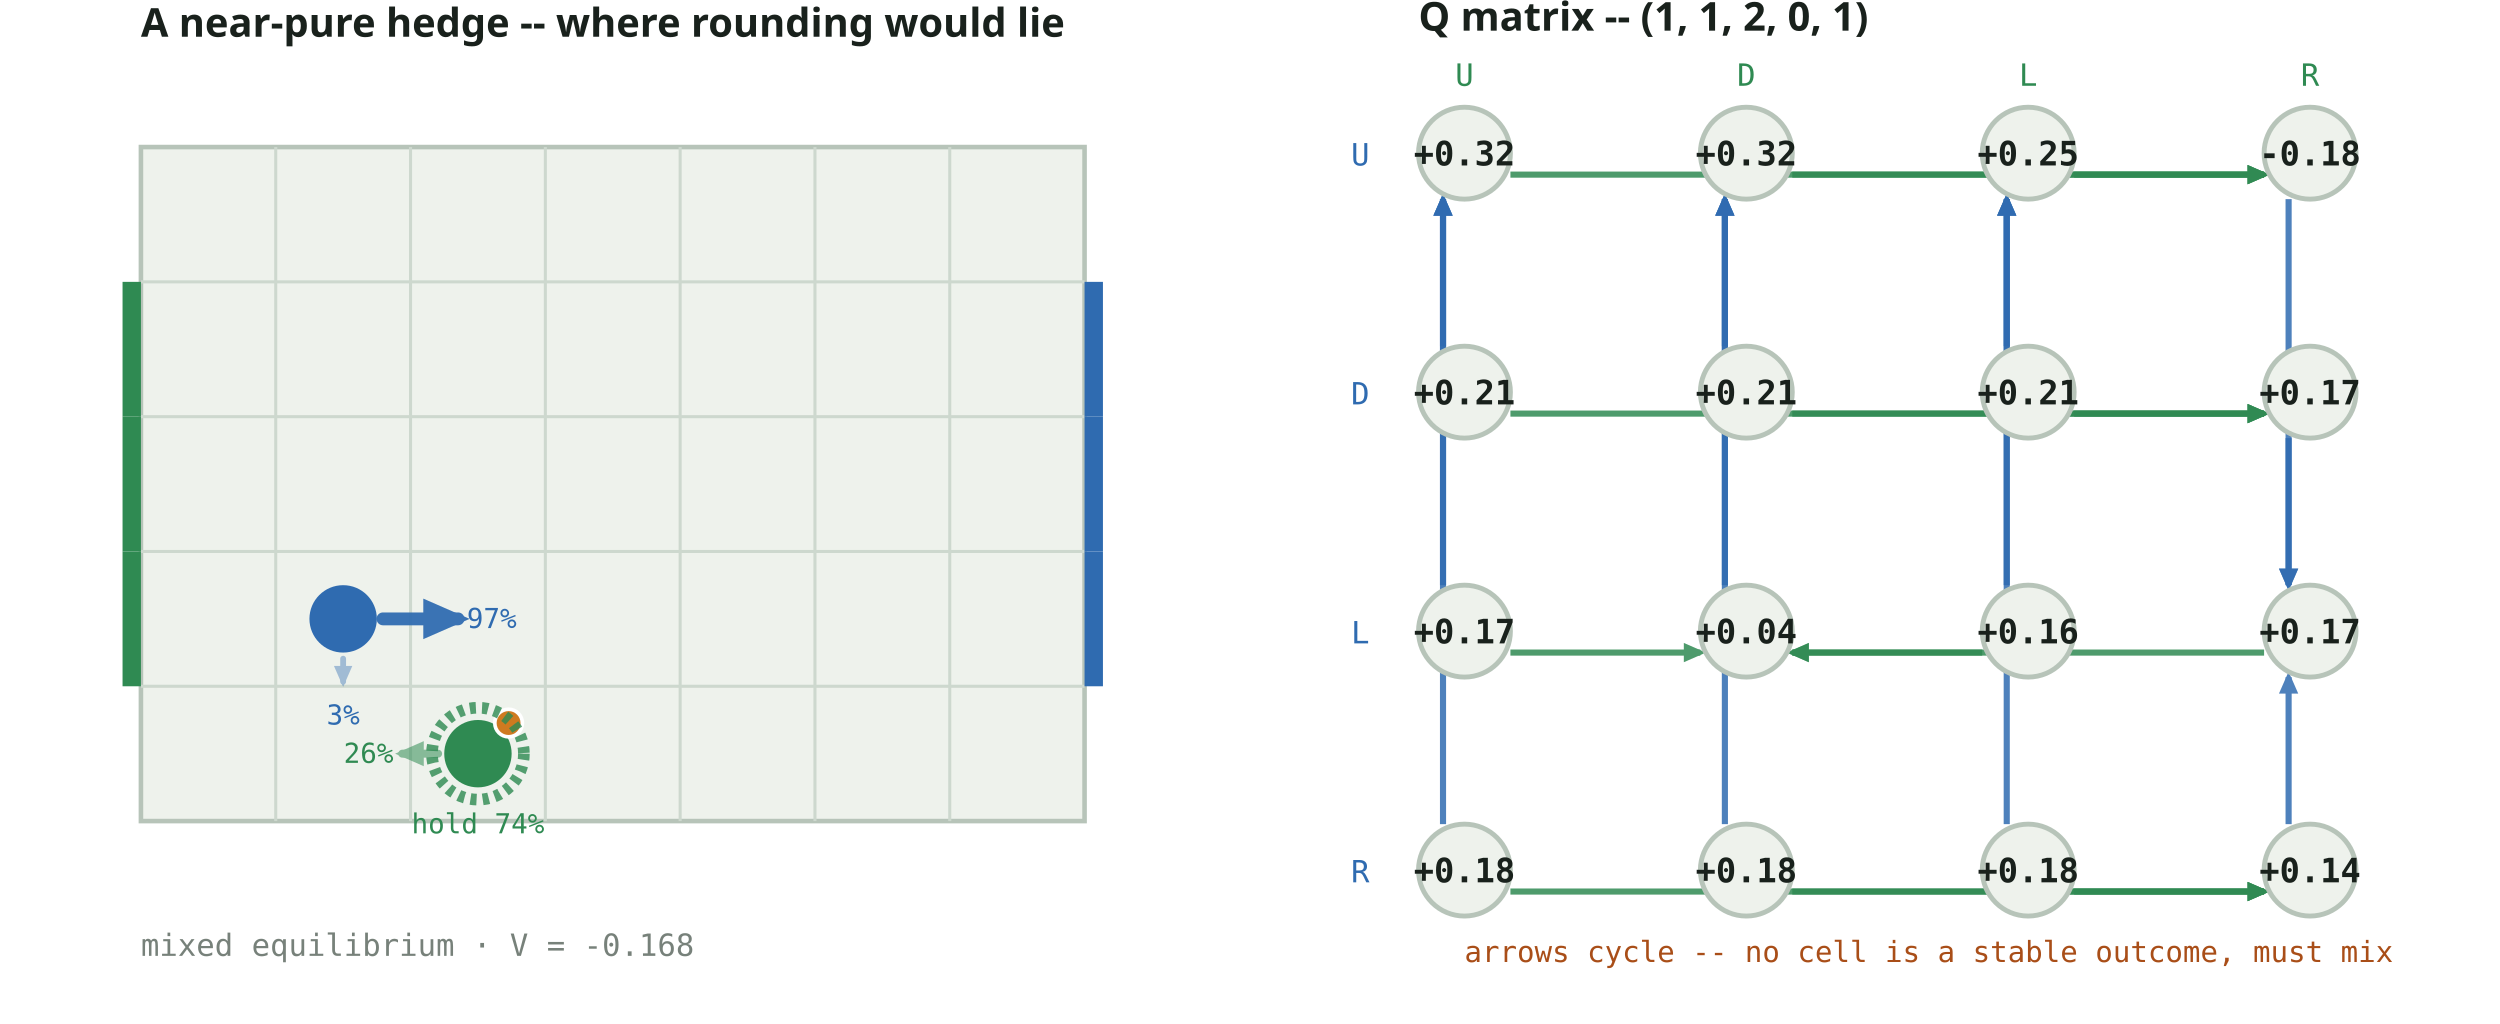
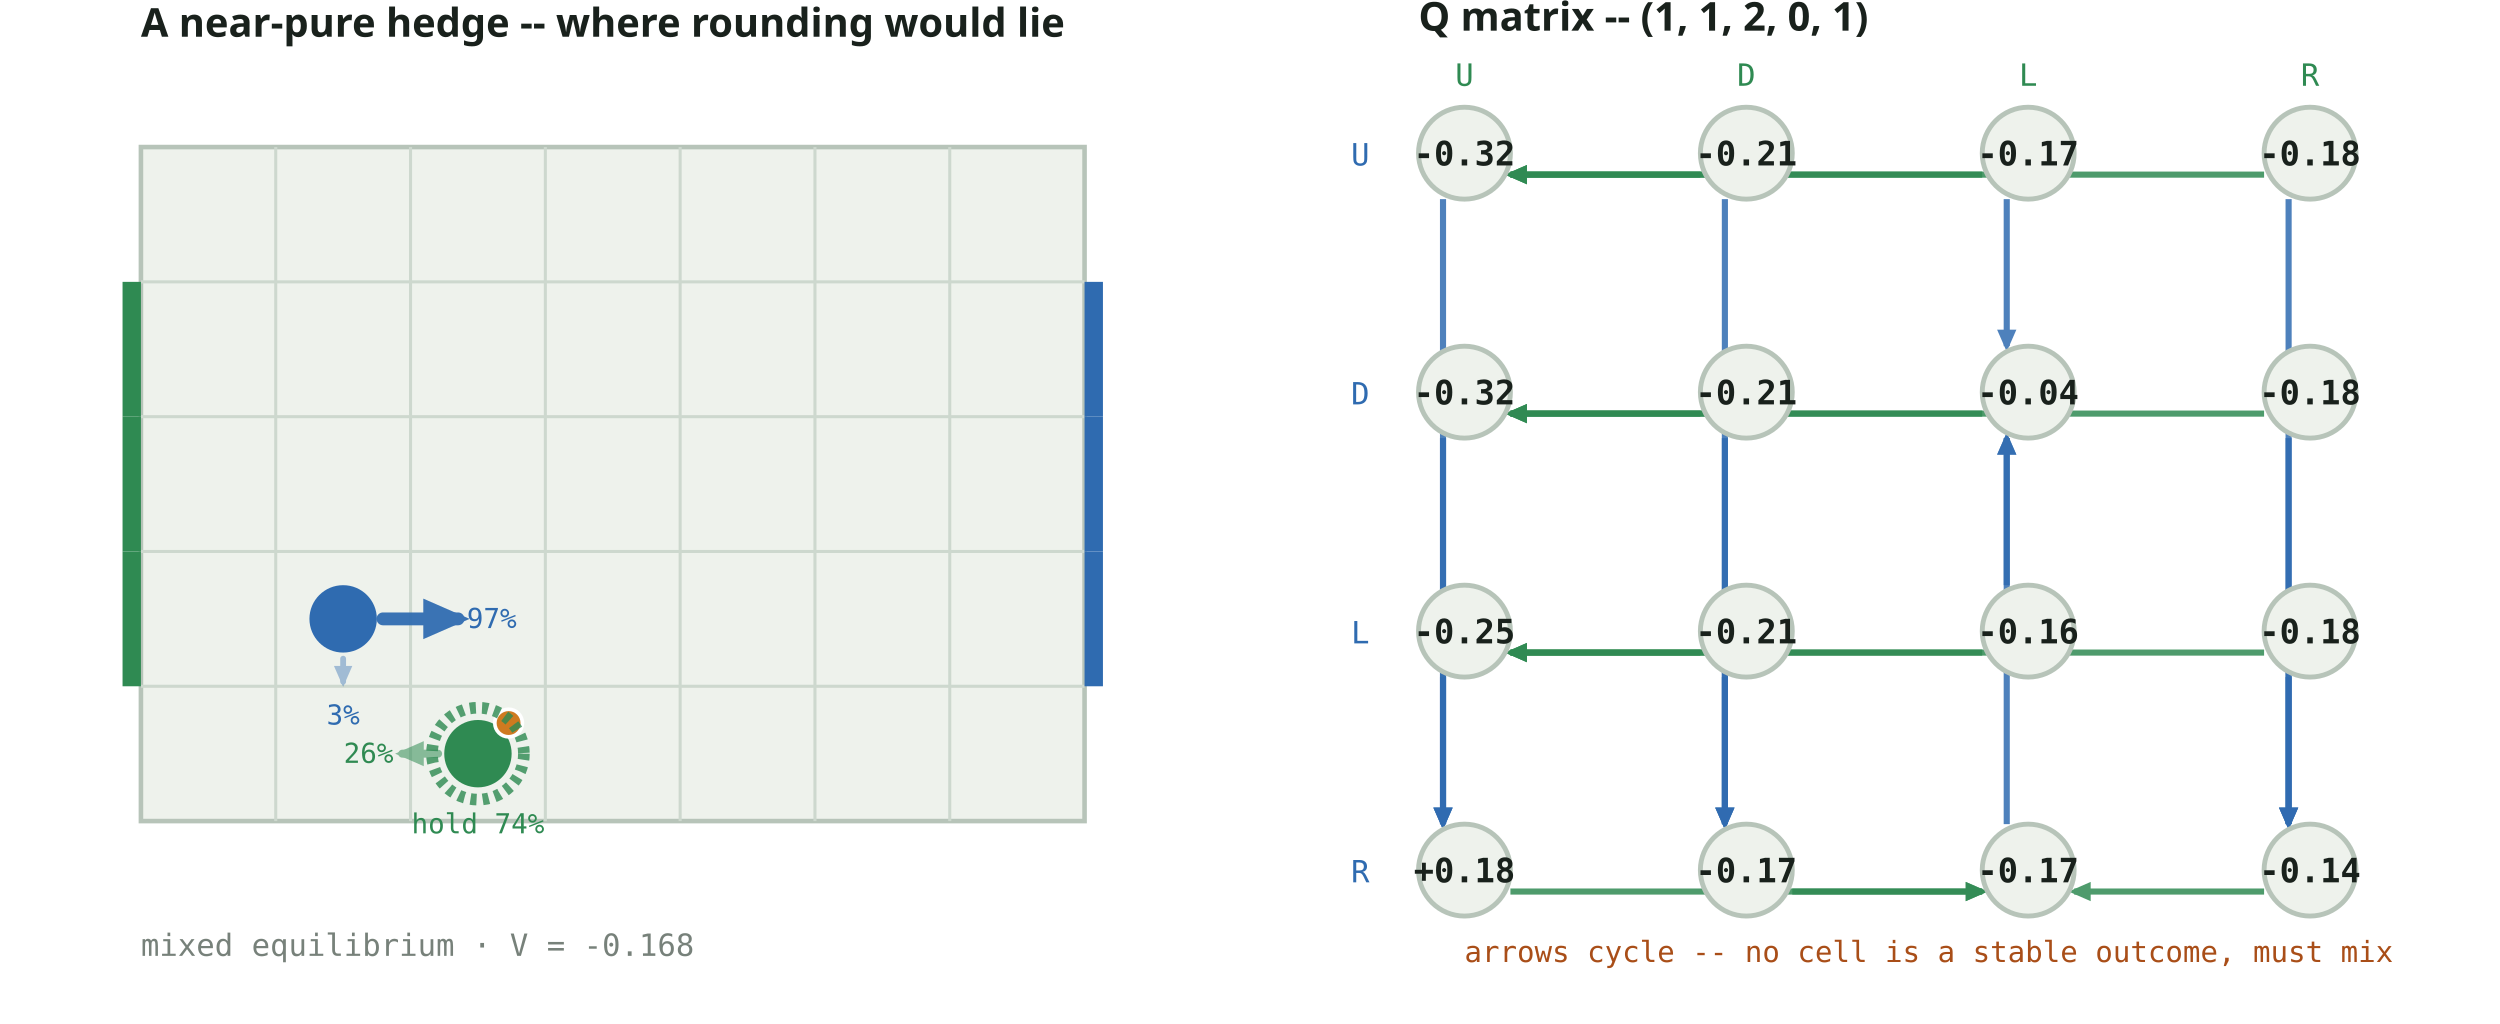
<svg xmlns="http://www.w3.org/2000/svg" viewBox="0 0 816 334" role="img" aria-label="panel">
  <g transform="translate(16.0 18.0)">
    <clipPath id="pnl0">
      <rect x="-16.0" y="-16.0" width="400.0" height="330.0" />
    </clipPath>
    <g clip-path="url(#pnl0)">
      <defs>
        <marker id="ah-2f6bb0" viewBox="0 0 8 8" refX="6" refY="4" markerWidth="3.6" markerHeight="3.6" orient="auto">
          <path d="M0 0.5 L8 4 L0 7.5 z" fill="var(--p0, #2f6bb0)" />
        </marker>
        <marker id="ah-2f8a52" viewBox="0 0 8 8" refX="6" refY="4" markerWidth="3.6" markerHeight="3.6" orient="auto">
          <path d="M0 0.5 L8 4 L0 7.5 z" fill="var(--p1, #2f8a52)" />
        </marker>
      </defs>
      <rect x="30" y="30" width="308" height="220" fill="var(--tint, #eef2ec)" stroke="var(--rule-strong, #b7c4b9)" stroke-width="1.5" />
      <line x1="74" y1="30" x2="74" y2="250" stroke="var(--rule, #cdd8ce)" stroke-width="1" />
      <line x1="118" y1="30" x2="118" y2="250" stroke="var(--rule, #cdd8ce)" stroke-width="1" />
      <line x1="162" y1="30" x2="162" y2="250" stroke="var(--rule, #cdd8ce)" stroke-width="1" />
      <line x1="206" y1="30" x2="206" y2="250" stroke="var(--rule, #cdd8ce)" stroke-width="1" />
      <line x1="250" y1="30" x2="250" y2="250" stroke="var(--rule, #cdd8ce)" stroke-width="1" />
      <line x1="294" y1="30" x2="294" y2="250" stroke="var(--rule, #cdd8ce)" stroke-width="1" />
      <line x1="30" y1="74" x2="338" y2="74" stroke="var(--rule, #cdd8ce)" stroke-width="1" />
      <line x1="30" y1="118" x2="338" y2="118" stroke="var(--rule, #cdd8ce)" stroke-width="1" />
      <line x1="30" y1="162" x2="338" y2="162" stroke="var(--rule, #cdd8ce)" stroke-width="1" />
      <line x1="30" y1="206" x2="338" y2="206" stroke="var(--rule, #cdd8ce)" stroke-width="1" />
      <rect x="24" y="162" width="6" height="44" fill="var(--p1, #2f8a52)" />
      <rect x="338" y="162" width="6" height="44" fill="var(--p0, #2f6bb0)" />
      <rect x="24" y="118" width="6" height="44" fill="var(--p1, #2f8a52)" />
      <rect x="338" y="118" width="6" height="44" fill="var(--p0, #2f6bb0)" />
      <rect x="24" y="74" width="6" height="44" fill="var(--p1, #2f8a52)" />
      <rect x="338" y="74" width="6" height="44" fill="var(--p0, #2f6bb0)" />
      <circle cx="96.0" cy="184.0" r="11" fill="var(--p0, #2f6bb0)" />
      <circle cx="140.0" cy="228.0" r="11" fill="var(--p1, #2f8a52)" />
      <circle cx="150.0" cy="218.0" r="4.5" fill="var(--ball, #cf7a20)" stroke="var(--paper, #ffffff)" stroke-width="1.2" />
      <line x1="96.0" y1="197.0" x2="96.0" y2="204.5" stroke="var(--p0, #2f6bb0)" stroke-width="1.9" stroke-linecap="round" opacity="0.41" marker-end="url(#ah-2f6bb0)" />
      <text x="96.0" y="218.5" text-anchor="middle" font-family="ui-monospace,monospace" font-size="9" fill="var(--p0, #2f6bb0)">3%</text>
      <line x1="109.0" y1="184.0" x2="133.5" y2="184.0" stroke="var(--p0, #2f6bb0)" stroke-width="4.2" stroke-linecap="round" opacity="0.94" marker-end="url(#ah-2f6bb0)" />
      <text x="144.5" y="187.0" text-anchor="middle" font-family="ui-monospace,monospace" font-size="9" fill="var(--p0, #2f6bb0)">97%</text>
      <circle cx="140.0" cy="228.0" r="15" fill="none" stroke="var(--p1, #2f8a52)" stroke-width="3.8" stroke-dasharray="2 2" opacity="0.81" />
      <text x="140.0" y="254.0" text-anchor="middle" font-family="ui-monospace,monospace" font-size="9" fill="var(--p1, #2f8a52)">hold 74%</text>
      <line x1="127.0" y1="228.0" x2="115.3" y2="228.0" stroke="var(--p1, #2f8a52)" stroke-width="2.6" stroke-linecap="round" opacity="0.54" marker-end="url(#ah-2f8a52)" />
      <text x="104.3" y="231.0" text-anchor="middle" font-family="ui-monospace,monospace" font-size="9" fill="var(--p1, #2f8a52)">26%</text>
      <text x="30" y="294" font-family="ui-monospace,monospace" font-size="10" fill="var(--ink-faint, #77817a)">mixed equilibrium · V = -0.168</text>
      <text x="30" y="-6" font-family="Barlow Semi Condensed,sans-serif" font-weight="600" font-size="13" fill="var(--ink, #19211c)">A near-pure hedge -- where rounding would lie</text>
    </g>
  </g>
  <g transform="translate(432.0 16.0)">
    <clipPath id="pnl1">
      <rect x="-16.0" y="-16.0" width="400.0" height="334.0" />
    </clipPath>
    <g clip-path="url(#pnl1)">
      <text x="31" y="-6" font-family="Barlow Semi Condensed,sans-serif" font-weight="600" font-size="13" fill="var(--ink, #19211c)">Q matrix -- (1, 1, 2, 0, 1)</text>
      <defs>
        <marker id="ah-2f6bb0" viewBox="0 0 8 8" refX="6" refY="4" markerWidth="3.6" markerHeight="3.6" orient="auto">
          <path d="M0 0.5 L8 4 L0 7.5 z" fill="var(--p0, #2f6bb0)" />
        </marker>
        <marker id="ah-2f8a52" viewBox="0 0 8 8" refX="6" refY="4" markerWidth="3.6" markerHeight="3.6" orient="auto">
          <path d="M0 0.5 L8 4 L0 7.5 z" fill="var(--p1, #2f8a52)" />
        </marker>
      </defs>
      <text x="46" y="12" text-anchor="middle" font-family="ui-monospace,monospace" font-size="10" fill="var(--p1, #2f8a52)">U</text>
      <text x="138" y="12" text-anchor="middle" font-family="ui-monospace,monospace" font-size="10" fill="var(--p1, #2f8a52)">D</text>
      <text x="230" y="12" text-anchor="middle" font-family="ui-monospace,monospace" font-size="10" fill="var(--p1, #2f8a52)">L</text>
      <text x="322" y="12" text-anchor="middle" font-family="ui-monospace,monospace" font-size="10" fill="var(--p1, #2f8a52)">R</text>
      <text x="12" y="38" text-anchor="middle" font-family="ui-monospace,monospace" font-size="10" fill="var(--p0, #2f6bb0)">U</text>
      <text x="12" y="116" text-anchor="middle" font-family="ui-monospace,monospace" font-size="10" fill="var(--p0, #2f6bb0)">D</text>
      <text x="12" y="194" text-anchor="middle" font-family="ui-monospace,monospace" font-size="10" fill="var(--p0, #2f6bb0)">L</text>
      <text x="12" y="272" text-anchor="middle" font-family="ui-monospace,monospace" font-size="10" fill="var(--p0, #2f6bb0)">R</text>
-       <line x1="39.0" y1="97.0" x2="39.0" y2="49.0" stroke="var(--p0, #2f6bb0)" stroke-width="2" marker-end="url(#ah-2f6bb0)" opacity=".85" />
-       <line x1="39.0" y1="175.0" x2="39.0" y2="49.0" stroke="var(--p0, #2f6bb0)" stroke-width="2" marker-end="url(#ah-2f6bb0)" opacity=".85" />
-       <line x1="39.0" y1="253.0" x2="39.0" y2="49.0" stroke="var(--p0, #2f6bb0)" stroke-width="2" marker-end="url(#ah-2f6bb0)" opacity=".85" />
-       <line x1="131.0" y1="97.0" x2="131.0" y2="49.0" stroke="var(--p0, #2f6bb0)" stroke-width="2" marker-end="url(#ah-2f6bb0)" opacity=".85" />
-       <line x1="131.0" y1="175.0" x2="131.0" y2="49.0" stroke="var(--p0, #2f6bb0)" stroke-width="2" marker-end="url(#ah-2f6bb0)" opacity=".85" />
-       <line x1="131.0" y1="253.0" x2="131.0" y2="49.0" stroke="var(--p0, #2f6bb0)" stroke-width="2" marker-end="url(#ah-2f6bb0)" opacity=".85" />
-       <line x1="223.0" y1="97.0" x2="223.0" y2="49.0" stroke="var(--p0, #2f6bb0)" stroke-width="2" marker-end="url(#ah-2f6bb0)" opacity=".85" />
-       <line x1="223.0" y1="175.0" x2="223.0" y2="49.0" stroke="var(--p0, #2f6bb0)" stroke-width="2" marker-end="url(#ah-2f6bb0)" opacity=".85" />
-       <line x1="223.0" y1="253.0" x2="223.0" y2="49.0" stroke="var(--p0, #2f6bb0)" stroke-width="2" marker-end="url(#ah-2f6bb0)" opacity=".85" />
-       <line x1="315.0" y1="49.0" x2="315.0" y2="175.0" stroke="var(--p0, #2f6bb0)" stroke-width="2" marker-end="url(#ah-2f6bb0)" opacity=".85" />
-       <line x1="315.0" y1="127.0" x2="315.0" y2="175.0" stroke="var(--p0, #2f6bb0)" stroke-width="2" marker-end="url(#ah-2f6bb0)" opacity=".85" />
-       <line x1="315.0" y1="253.0" x2="315.0" y2="205.0" stroke="var(--p0, #2f6bb0)" stroke-width="2" marker-end="url(#ah-2f6bb0)" opacity=".85" />
-       <line x1="61.0" y1="41.0" x2="307.0" y2="41.0" stroke="var(--p1, #2f8a52)" stroke-width="2" marker-end="url(#ah-2f8a52)" opacity=".85" />
-       <line x1="153.0" y1="41.0" x2="307.0" y2="41.0" stroke="var(--p1, #2f8a52)" stroke-width="2" marker-end="url(#ah-2f8a52)" opacity=".85" />
-       <line x1="245.0" y1="41.0" x2="307.0" y2="41.0" stroke="var(--p1, #2f8a52)" stroke-width="2" marker-end="url(#ah-2f8a52)" opacity=".85" />
-       <line x1="61.0" y1="119.0" x2="307.0" y2="119.0" stroke="var(--p1, #2f8a52)" stroke-width="2" marker-end="url(#ah-2f8a52)" opacity=".85" />
-       <line x1="153.0" y1="119.0" x2="307.0" y2="119.0" stroke="var(--p1, #2f8a52)" stroke-width="2" marker-end="url(#ah-2f8a52)" opacity=".85" />
-       <line x1="245.0" y1="119.0" x2="307.0" y2="119.0" stroke="var(--p1, #2f8a52)" stroke-width="2" marker-end="url(#ah-2f8a52)" opacity=".85" />
-       <line x1="61.0" y1="197.0" x2="123.0" y2="197.0" stroke="var(--p1, #2f8a52)" stroke-width="2" marker-end="url(#ah-2f8a52)" opacity=".85" />
-       <line x1="215.0" y1="197.0" x2="153.0" y2="197.0" stroke="var(--p1, #2f8a52)" stroke-width="2" marker-end="url(#ah-2f8a52)" opacity=".85" />
-       <line x1="307.0" y1="197.0" x2="153.0" y2="197.0" stroke="var(--p1, #2f8a52)" stroke-width="2" marker-end="url(#ah-2f8a52)" opacity=".85" />
-       <line x1="61.0" y1="275.0" x2="307.0" y2="275.0" stroke="var(--p1, #2f8a52)" stroke-width="2" marker-end="url(#ah-2f8a52)" opacity=".85" />
-       <line x1="153.0" y1="275.0" x2="307.0" y2="275.0" stroke="var(--p1, #2f8a52)" stroke-width="2" marker-end="url(#ah-2f8a52)" opacity=".85" />
-       <line x1="245.0" y1="275.0" x2="307.0" y2="275.0" stroke="var(--p1, #2f8a52)" stroke-width="2" marker-end="url(#ah-2f8a52)" opacity=".85" />
+       <line x1="39.0" y1="49.0" x2="39.0" y2="253.0" stroke="var(--p0, #2f6bb0)" stroke-width="2" marker-end="url(#ah-2f6bb0)" opacity=".85" />
+       <line x1="39.0" y1="127.0" x2="39.0" y2="253.0" stroke="var(--p0, #2f6bb0)" stroke-width="2" marker-end="url(#ah-2f6bb0)" opacity=".85" />
+       <line x1="39.0" y1="205.0" x2="39.0" y2="253.0" stroke="var(--p0, #2f6bb0)" stroke-width="2" marker-end="url(#ah-2f6bb0)" opacity=".85" />
+       <line x1="131.0" y1="49.0" x2="131.0" y2="253.0" stroke="var(--p0, #2f6bb0)" stroke-width="2" marker-end="url(#ah-2f6bb0)" opacity=".85" />
+       <line x1="131.0" y1="127.0" x2="131.0" y2="253.0" stroke="var(--p0, #2f6bb0)" stroke-width="2" marker-end="url(#ah-2f6bb0)" opacity=".85" />
+       <line x1="131.0" y1="205.0" x2="131.0" y2="253.0" stroke="var(--p0, #2f6bb0)" stroke-width="2" marker-end="url(#ah-2f6bb0)" opacity=".85" />
+       <line x1="223.0" y1="49.0" x2="223.0" y2="97.0" stroke="var(--p0, #2f6bb0)" stroke-width="2" marker-end="url(#ah-2f6bb0)" opacity=".85" />
+       <line x1="223.0" y1="175.0" x2="223.0" y2="127.0" stroke="var(--p0, #2f6bb0)" stroke-width="2" marker-end="url(#ah-2f6bb0)" opacity=".85" />
+       <line x1="223.0" y1="253.0" x2="223.0" y2="127.0" stroke="var(--p0, #2f6bb0)" stroke-width="2" marker-end="url(#ah-2f6bb0)" opacity=".85" />
+       <line x1="315.0" y1="49.0" x2="315.0" y2="253.0" stroke="var(--p0, #2f6bb0)" stroke-width="2" marker-end="url(#ah-2f6bb0)" opacity=".85" />
+       <line x1="315.0" y1="127.0" x2="315.0" y2="253.0" stroke="var(--p0, #2f6bb0)" stroke-width="2" marker-end="url(#ah-2f6bb0)" opacity=".85" />
+       <line x1="315.0" y1="205.0" x2="315.0" y2="253.0" stroke="var(--p0, #2f6bb0)" stroke-width="2" marker-end="url(#ah-2f6bb0)" opacity=".85" />
+       <line x1="123.0" y1="41.0" x2="61.0" y2="41.0" stroke="var(--p1, #2f8a52)" stroke-width="2" marker-end="url(#ah-2f8a52)" opacity=".85" />
+       <line x1="215.0" y1="41.0" x2="61.0" y2="41.0" stroke="var(--p1, #2f8a52)" stroke-width="2" marker-end="url(#ah-2f8a52)" opacity=".85" />
+       <line x1="307.0" y1="41.0" x2="61.0" y2="41.0" stroke="var(--p1, #2f8a52)" stroke-width="2" marker-end="url(#ah-2f8a52)" opacity=".85" />
+       <line x1="123.0" y1="119.0" x2="61.0" y2="119.0" stroke="var(--p1, #2f8a52)" stroke-width="2" marker-end="url(#ah-2f8a52)" opacity=".85" />
+       <line x1="215.0" y1="119.0" x2="61.0" y2="119.0" stroke="var(--p1, #2f8a52)" stroke-width="2" marker-end="url(#ah-2f8a52)" opacity=".85" />
+       <line x1="307.0" y1="119.0" x2="61.0" y2="119.0" stroke="var(--p1, #2f8a52)" stroke-width="2" marker-end="url(#ah-2f8a52)" opacity=".85" />
+       <line x1="123.0" y1="197.0" x2="61.0" y2="197.0" stroke="var(--p1, #2f8a52)" stroke-width="2" marker-end="url(#ah-2f8a52)" opacity=".85" />
+       <line x1="215.0" y1="197.0" x2="61.0" y2="197.0" stroke="var(--p1, #2f8a52)" stroke-width="2" marker-end="url(#ah-2f8a52)" opacity=".85" />
+       <line x1="307.0" y1="197.0" x2="61.0" y2="197.0" stroke="var(--p1, #2f8a52)" stroke-width="2" marker-end="url(#ah-2f8a52)" opacity=".85" />
+       <line x1="61.0" y1="275.0" x2="215.0" y2="275.0" stroke="var(--p1, #2f8a52)" stroke-width="2" marker-end="url(#ah-2f8a52)" opacity=".85" />
+       <line x1="153.0" y1="275.0" x2="215.0" y2="275.0" stroke="var(--p1, #2f8a52)" stroke-width="2" marker-end="url(#ah-2f8a52)" opacity=".85" />
+       <line x1="307.0" y1="275.0" x2="245.0" y2="275.0" stroke="var(--p1, #2f8a52)" stroke-width="2" marker-end="url(#ah-2f8a52)" opacity=".85" />
      <circle cx="46.0" cy="34.0" r="15" fill="var(--tint, #eef2ec)" stroke="var(--rule-strong, #b7c4b9)" stroke-width="1.6" />
-       <text x="46.0" y="38.0" text-anchor="middle" font-family="ui-monospace,monospace" font-weight="600" font-size="11" fill="var(--ink, #19211c)">+0.32</text>
+       <text x="46.0" y="38.0" text-anchor="middle" font-family="ui-monospace,monospace" font-weight="600" font-size="11" fill="var(--ink, #19211c)">-0.32</text>
      <circle cx="138.0" cy="34.0" r="15" fill="var(--tint, #eef2ec)" stroke="var(--rule-strong, #b7c4b9)" stroke-width="1.6" />
-       <text x="138.0" y="38.0" text-anchor="middle" font-family="ui-monospace,monospace" font-weight="600" font-size="11" fill="var(--ink, #19211c)">+0.32</text>
+       <text x="138.0" y="38.0" text-anchor="middle" font-family="ui-monospace,monospace" font-weight="600" font-size="11" fill="var(--ink, #19211c)">-0.21</text>
      <circle cx="230.0" cy="34.0" r="15" fill="var(--tint, #eef2ec)" stroke="var(--rule-strong, #b7c4b9)" stroke-width="1.6" />
-       <text x="230.0" y="38.0" text-anchor="middle" font-family="ui-monospace,monospace" font-weight="600" font-size="11" fill="var(--ink, #19211c)">+0.25</text>
+       <text x="230.0" y="38.0" text-anchor="middle" font-family="ui-monospace,monospace" font-weight="600" font-size="11" fill="var(--ink, #19211c)">-0.17</text>
      <circle cx="322.0" cy="34.0" r="15" fill="var(--tint, #eef2ec)" stroke="var(--rule-strong, #b7c4b9)" stroke-width="1.6" />
      <text x="322.0" y="38.0" text-anchor="middle" font-family="ui-monospace,monospace" font-weight="600" font-size="11" fill="var(--ink, #19211c)">-0.18</text>
      <circle cx="46.0" cy="112.0" r="15" fill="var(--tint, #eef2ec)" stroke="var(--rule-strong, #b7c4b9)" stroke-width="1.6" />
-       <text x="46.0" y="116.0" text-anchor="middle" font-family="ui-monospace,monospace" font-weight="600" font-size="11" fill="var(--ink, #19211c)">+0.21</text>
+       <text x="46.0" y="116.0" text-anchor="middle" font-family="ui-monospace,monospace" font-weight="600" font-size="11" fill="var(--ink, #19211c)">-0.32</text>
      <circle cx="138.0" cy="112.0" r="15" fill="var(--tint, #eef2ec)" stroke="var(--rule-strong, #b7c4b9)" stroke-width="1.6" />
-       <text x="138.0" y="116.0" text-anchor="middle" font-family="ui-monospace,monospace" font-weight="600" font-size="11" fill="var(--ink, #19211c)">+0.21</text>
+       <text x="138.0" y="116.0" text-anchor="middle" font-family="ui-monospace,monospace" font-weight="600" font-size="11" fill="var(--ink, #19211c)">-0.21</text>
      <circle cx="230.0" cy="112.0" r="15" fill="var(--tint, #eef2ec)" stroke="var(--rule-strong, #b7c4b9)" stroke-width="1.6" />
-       <text x="230.0" y="116.0" text-anchor="middle" font-family="ui-monospace,monospace" font-weight="600" font-size="11" fill="var(--ink, #19211c)">+0.21</text>
+       <text x="230.0" y="116.0" text-anchor="middle" font-family="ui-monospace,monospace" font-weight="600" font-size="11" fill="var(--ink, #19211c)">-0.04</text>
      <circle cx="322.0" cy="112.0" r="15" fill="var(--tint, #eef2ec)" stroke="var(--rule-strong, #b7c4b9)" stroke-width="1.6" />
-       <text x="322.0" y="116.0" text-anchor="middle" font-family="ui-monospace,monospace" font-weight="600" font-size="11" fill="var(--ink, #19211c)">+0.17</text>
+       <text x="322.0" y="116.0" text-anchor="middle" font-family="ui-monospace,monospace" font-weight="600" font-size="11" fill="var(--ink, #19211c)">-0.18</text>
      <circle cx="46.0" cy="190.0" r="15" fill="var(--tint, #eef2ec)" stroke="var(--rule-strong, #b7c4b9)" stroke-width="1.6" />
-       <text x="46.0" y="194.0" text-anchor="middle" font-family="ui-monospace,monospace" font-weight="600" font-size="11" fill="var(--ink, #19211c)">+0.17</text>
+       <text x="46.0" y="194.0" text-anchor="middle" font-family="ui-monospace,monospace" font-weight="600" font-size="11" fill="var(--ink, #19211c)">-0.25</text>
      <circle cx="138.0" cy="190.0" r="15" fill="var(--tint, #eef2ec)" stroke="var(--rule-strong, #b7c4b9)" stroke-width="1.6" />
-       <text x="138.0" y="194.0" text-anchor="middle" font-family="ui-monospace,monospace" font-weight="600" font-size="11" fill="var(--ink, #19211c)">+0.04</text>
+       <text x="138.0" y="194.0" text-anchor="middle" font-family="ui-monospace,monospace" font-weight="600" font-size="11" fill="var(--ink, #19211c)">-0.21</text>
      <circle cx="230.0" cy="190.0" r="15" fill="var(--tint, #eef2ec)" stroke="var(--rule-strong, #b7c4b9)" stroke-width="1.6" />
-       <text x="230.0" y="194.0" text-anchor="middle" font-family="ui-monospace,monospace" font-weight="600" font-size="11" fill="var(--ink, #19211c)">+0.16</text>
+       <text x="230.0" y="194.0" text-anchor="middle" font-family="ui-monospace,monospace" font-weight="600" font-size="11" fill="var(--ink, #19211c)">-0.16</text>
      <circle cx="322.0" cy="190.0" r="15" fill="var(--tint, #eef2ec)" stroke="var(--rule-strong, #b7c4b9)" stroke-width="1.6" />
-       <text x="322.0" y="194.0" text-anchor="middle" font-family="ui-monospace,monospace" font-weight="600" font-size="11" fill="var(--ink, #19211c)">+0.17</text>
+       <text x="322.0" y="194.0" text-anchor="middle" font-family="ui-monospace,monospace" font-weight="600" font-size="11" fill="var(--ink, #19211c)">-0.18</text>
      <circle cx="46.0" cy="268.0" r="15" fill="var(--tint, #eef2ec)" stroke="var(--rule-strong, #b7c4b9)" stroke-width="1.6" />
      <text x="46.0" y="272.0" text-anchor="middle" font-family="ui-monospace,monospace" font-weight="600" font-size="11" fill="var(--ink, #19211c)">+0.18</text>
      <circle cx="138.0" cy="268.0" r="15" fill="var(--tint, #eef2ec)" stroke="var(--rule-strong, #b7c4b9)" stroke-width="1.6" />
-       <text x="138.0" y="272.0" text-anchor="middle" font-family="ui-monospace,monospace" font-weight="600" font-size="11" fill="var(--ink, #19211c)">+0.18</text>
+       <text x="138.0" y="272.0" text-anchor="middle" font-family="ui-monospace,monospace" font-weight="600" font-size="11" fill="var(--ink, #19211c)">-0.17</text>
      <circle cx="230.0" cy="268.0" r="15" fill="var(--tint, #eef2ec)" stroke="var(--rule-strong, #b7c4b9)" stroke-width="1.6" />
-       <text x="230.0" y="272.0" text-anchor="middle" font-family="ui-monospace,monospace" font-weight="600" font-size="11" fill="var(--ink, #19211c)">+0.18</text>
+       <text x="230.0" y="272.0" text-anchor="middle" font-family="ui-monospace,monospace" font-weight="600" font-size="11" fill="var(--ink, #19211c)">-0.17</text>
      <circle cx="322.0" cy="268.0" r="15" fill="var(--tint, #eef2ec)" stroke="var(--rule-strong, #b7c4b9)" stroke-width="1.6" />
-       <text x="322.0" y="272.0" text-anchor="middle" font-family="ui-monospace,monospace" font-weight="600" font-size="11" fill="var(--ink, #19211c)">+0.14</text>
+       <text x="322.0" y="272.0" text-anchor="middle" font-family="ui-monospace,monospace" font-weight="600" font-size="11" fill="var(--ink, #19211c)">-0.14</text>
      <text x="46" y="298" font-family="ui-monospace,monospace" font-size="9.5" fill="#a94e18">arrows cycle -- no cell is a stable outcome, must mix</text>
    </g>
  </g>
</svg>
